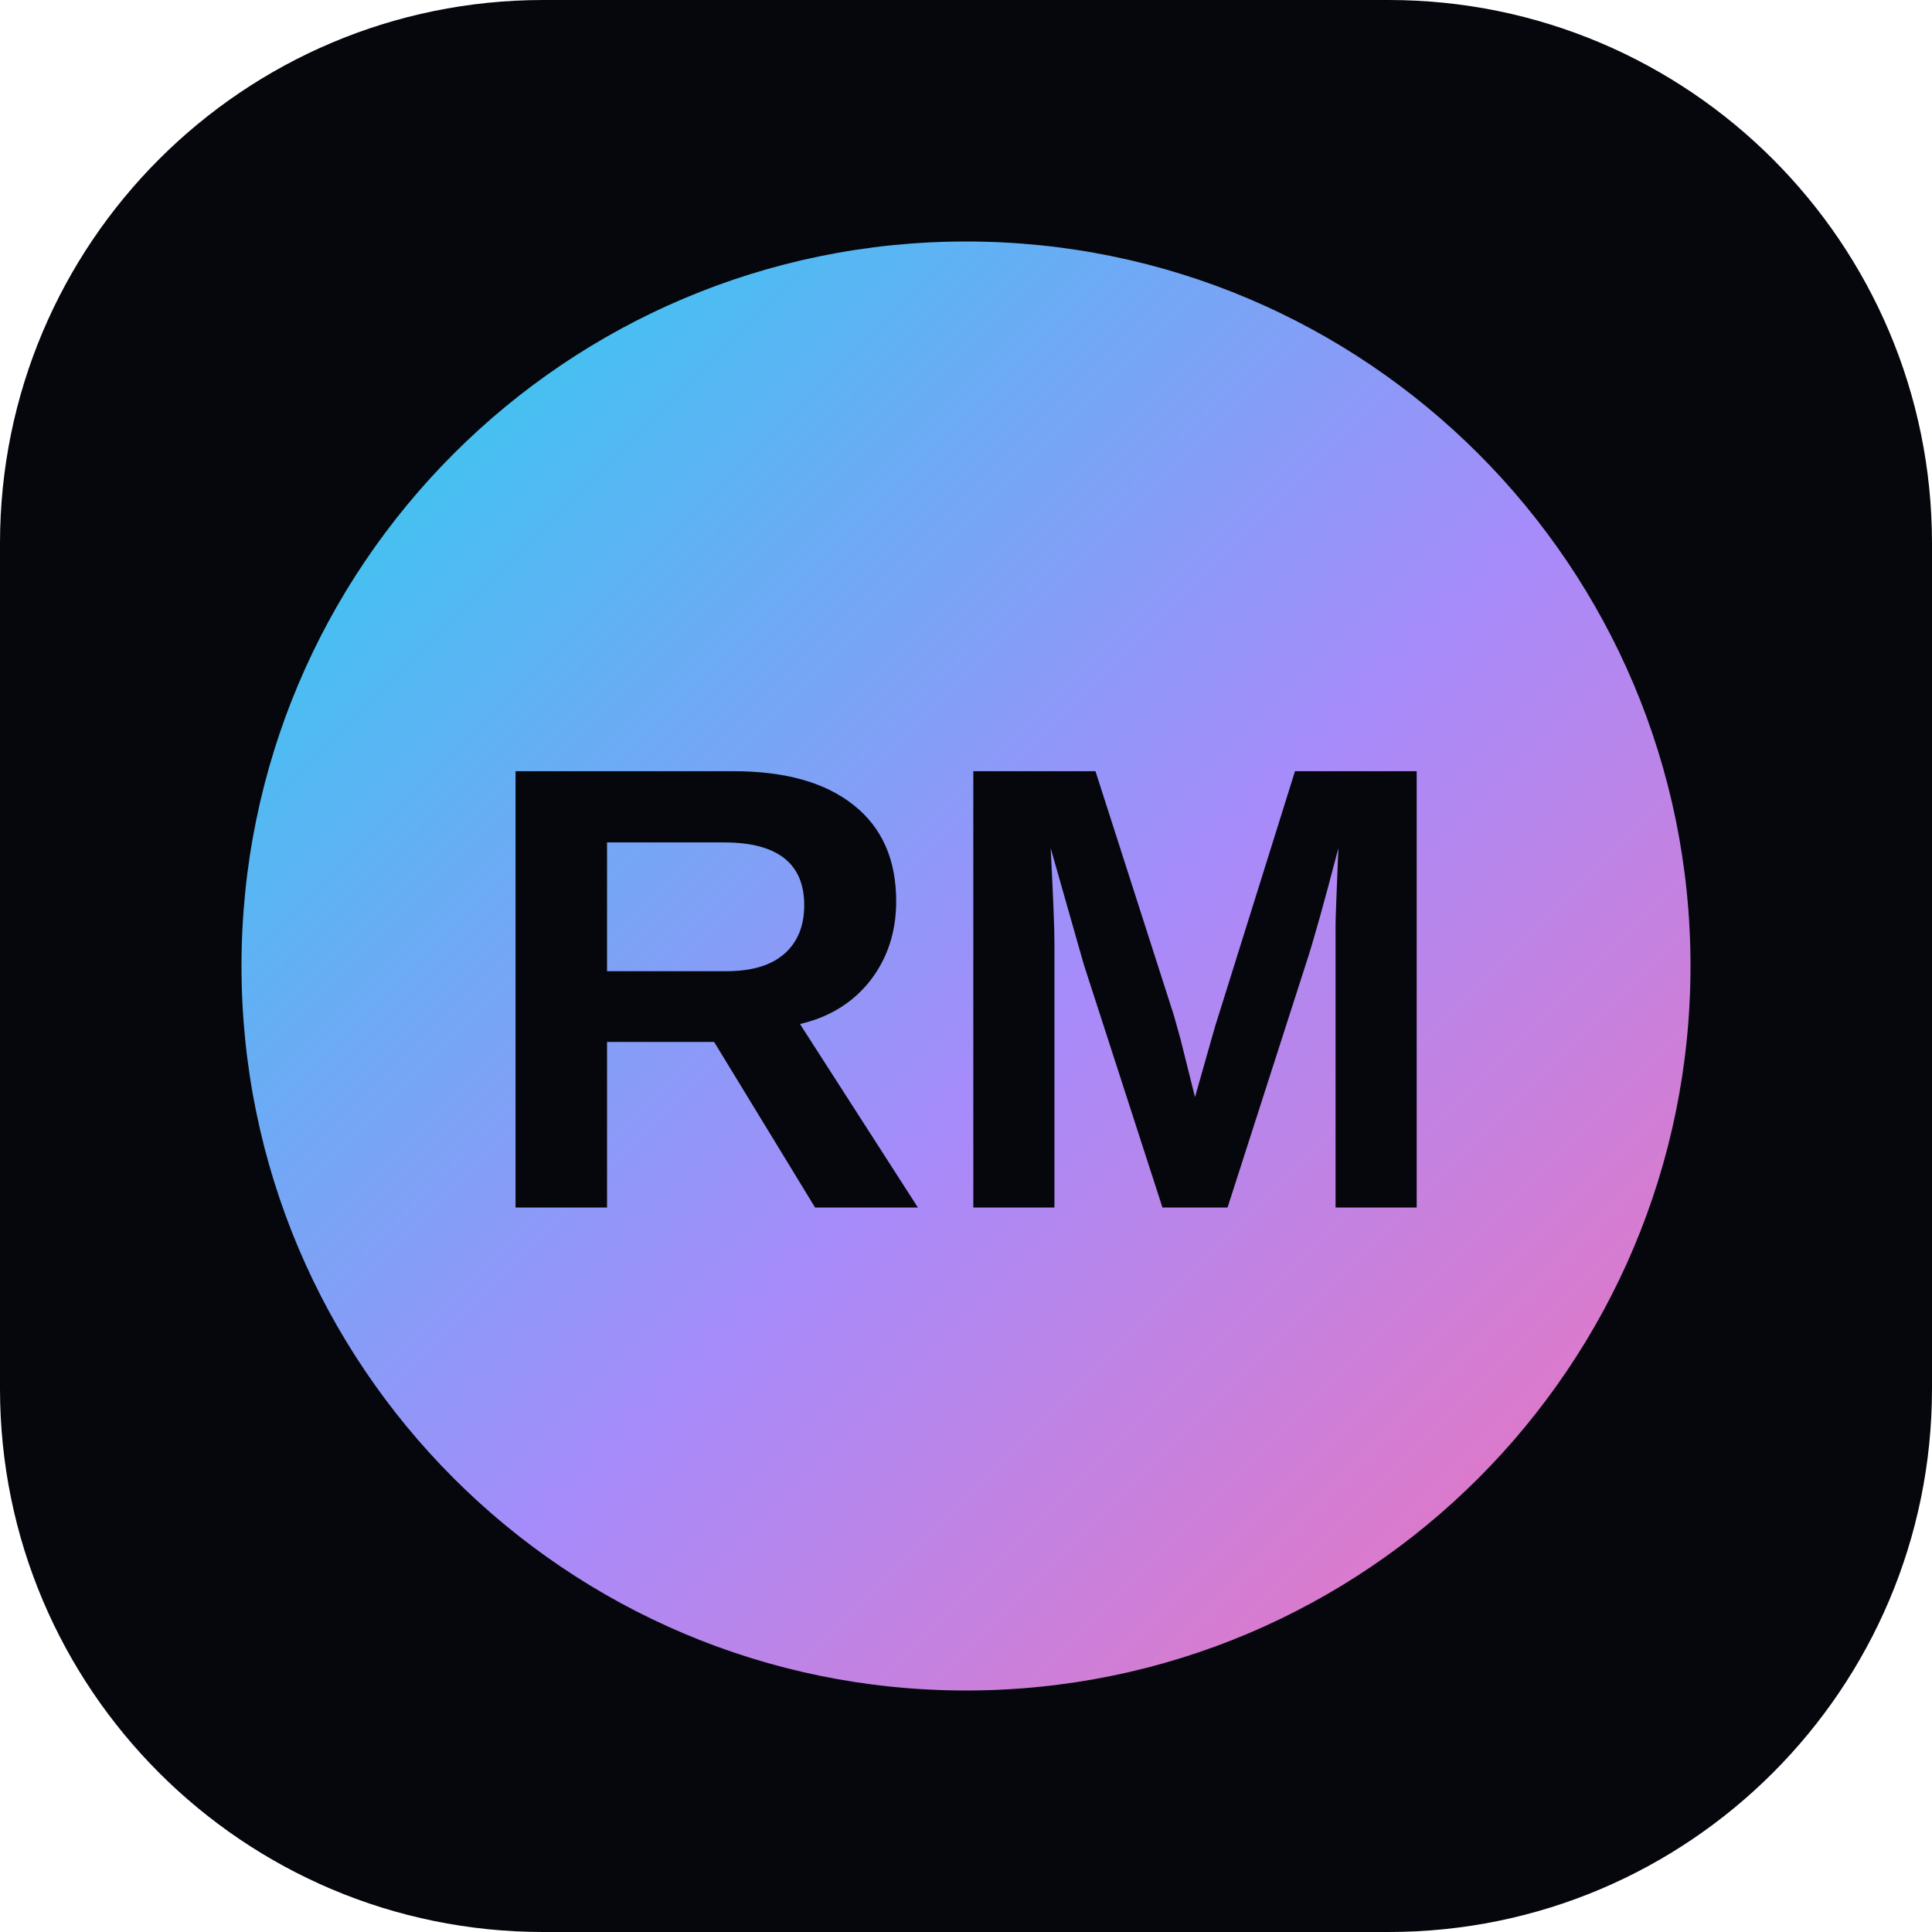
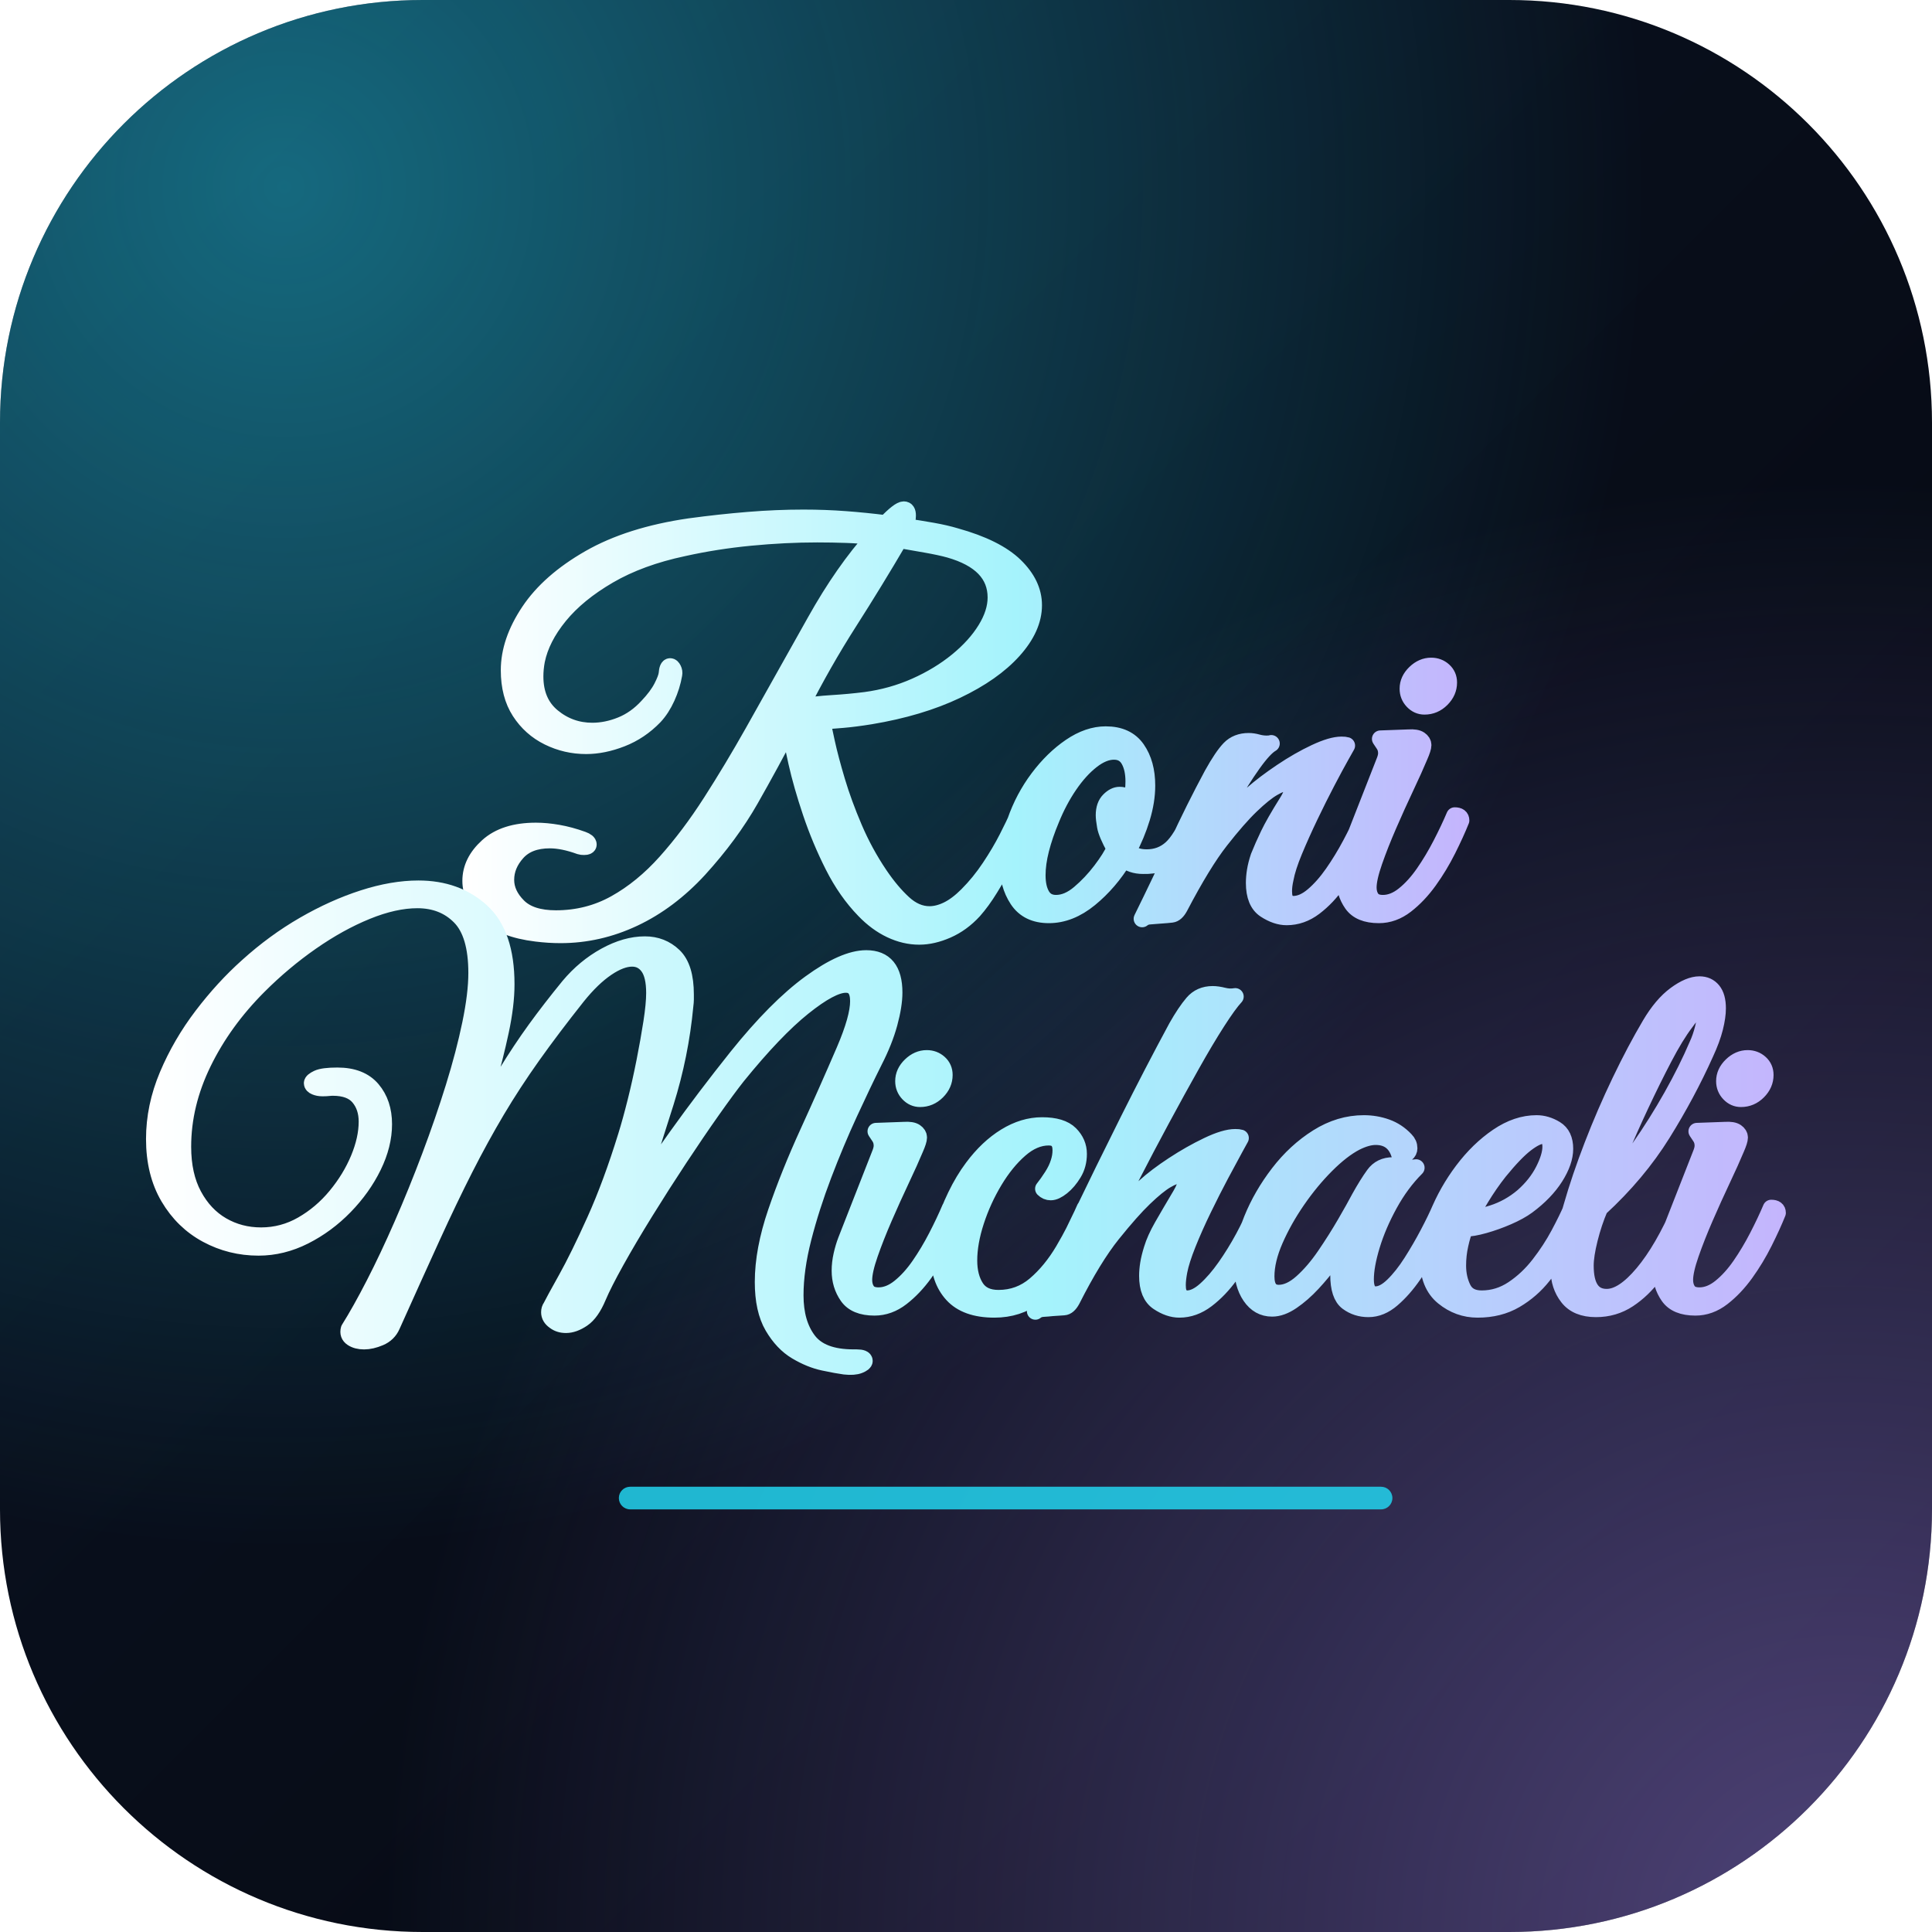
- <svg xmlns="http://www.w3.org/2000/svg" viewBox="0 0 64 64">
+ <svg xmlns="http://www.w3.org/2000/svg" viewBox="0 0 512 512">
  <defs>
-     <linearGradient id="g" x1="0" y1="0" x2="1" y2="1">
-       <stop offset="0" stop-color="#22d3ee" />
-       <stop offset=".55" stop-color="#a78bfa" />
-       <stop offset="1" stop-color="#f472b6" />
+     <linearGradient id="bg" x1="0" y1="0" x2="1" y2="1">
+       <stop offset="0" stop-color="#0b1426" />
+       <stop offset="1" stop-color="#05070d" />
+     </linearGradient>
+     <radialGradient id="glowA" cx="0.15" cy="0.1" r="0.7">
+       <stop offset="0" stop-color="#22d3ee" stop-opacity=".45" />
+       <stop offset="1" stop-color="#22d3ee" stop-opacity="0" />
+     </radialGradient>
+     <radialGradient id="glowB" cx="0.95" cy="1" r="0.75">
+       <stop offset="0" stop-color="#a78bfa" stop-opacity=".45" />
+       <stop offset="1" stop-color="#a78bfa" stop-opacity="0" />
+     </radialGradient>
+     <linearGradient id="ink" x1="0" y1="0" x2="1" y2="0">
+       <stop offset="0" stop-color="#ffffff" />
+       <stop offset=".55" stop-color="#a5f3fc" />
+       <stop offset="1" stop-color="#c4b5fd" />
    </linearGradient>
  </defs>
-   <rect width="64" height="64" rx="18" fill="#05070d" />
-   <circle cx="32" cy="32" r="24" fill="url(#g)" />
-   <text x="32" y="40" text-anchor="middle" font-family="Arial, Helvetica, sans-serif" font-size="21" font-weight="700" fill="#05070d">RM</text>
+   <rect width="512" height="512" rx="112" fill="url(#bg)" />
+   <rect width="512" height="512" rx="112" fill="url(#glowA)" />
+   <rect width="512" height="512" rx="112" fill="url(#glowB)" />
+   <g fill="url(#ink)" stroke="url(#ink)" stroke-width="33.1" stroke-linejoin="round">
+     <path transform="translate(122.2 242.4) scale(0.1358)" d="M894 42Q866 42 838.5 29.0Q811 16 787 -9Q752 -45 726.5 -95.5Q701 -146 683.0 -199.5Q665 -253 655.0 -297.5Q645 -342 641 -366Q604 -295 564.5 -225.5Q525 -156 464 -89Q406 -26 337.0 6.5Q268 39 194 39Q171 39 147 36Q81 28 50.0 -2.0Q19 -32 19 -66Q19 -103 52.0 -133.0Q85 -163 146 -163Q166 -163 189.0 -159.0Q212 -155 237 -146Q248 -142 248 -137Q248 -133 240 -133Q235 -133 232 -134Q199 -146 173 -146Q131 -146 109.0 -121.5Q87 -97 87 -68Q87 -40 111.0 -16.0Q135 8 185 8Q248 8 301.0 -21.5Q354 -51 400.0 -102.5Q446 -154 488.0 -219.5Q530 -285 570 -356Q637 -475 691.5 -572.5Q746 -670 807 -738Q780 -741 752.0 -742.0Q724 -743 695 -743Q632 -743 564.5 -736.5Q497 -730 434 -716Q349 -698 288.0 -662.5Q227 -627 191.5 -583.5Q156 -540 147 -496Q144 -480 144 -465Q144 -414 178.0 -386.0Q212 -358 256 -358Q284 -358 312.5 -369.5Q341 -381 364 -406Q383 -426 392.0 -443.5Q401 -461 402 -470Q403 -484 408 -484Q411 -484 413.5 -479.0Q416 -474 415 -469Q411 -446 401.0 -424.0Q391 -402 377 -387Q349 -358 313.0 -344.0Q277 -330 244 -330Q205 -330 170.5 -347.0Q136 -364 115.0 -396.5Q94 -429 94 -477Q94 -533 133.0 -591.5Q172 -650 250.5 -695.0Q329 -740 446 -757Q505 -765 560.5 -769.5Q616 -774 668 -774Q710 -774 750.0 -771.0Q790 -768 829 -763Q855 -790 864 -790Q871 -790 871 -779Q871 -775 870.0 -769.0Q869 -763 867 -757Q894 -753 919.5 -748.5Q945 -744 965 -738Q1044 -716 1080.5 -680.5Q1117 -645 1117 -604Q1117 -560 1077.5 -516.0Q1038 -472 966.5 -438.0Q895 -404 799 -388Q768 -383 744.5 -381.0Q721 -379 704 -378Q706 -368 713.0 -336.0Q720 -304 733.0 -260.5Q746 -217 766.5 -169.0Q787 -121 816 -78Q839 -44 863.0 -22.0Q887 0 914 0Q931 0 949.5 -9.0Q968 -18 988 -38Q1012 -62 1032.0 -92.0Q1052 -122 1066.0 -149.5Q1080 -177 1087 -193Q1093 -193 1096.0 -192.0Q1099 -191 1099 -184Q1095 -174 1085.0 -152.5Q1075 -131 1061.5 -104.5Q1048 -78 1032.0 -52.0Q1016 -26 1000 -8Q977 17 948.5 29.5Q920 42 894 42ZM662 -405Q691 -410 724.0 -412.0Q757 -414 789 -418Q841 -425 887.0 -445.5Q933 -466 968.5 -495.0Q1004 -524 1024.0 -556.5Q1044 -589 1044 -619Q1044 -687 953 -713Q935 -718 906.5 -723.0Q878 -728 855 -732Q807 -650 756.5 -571.0Q706 -492 662 -405ZM1147 0Q1106 0 1086.5 -29.5Q1067 -59 1067 -101Q1067 -140 1082 -182Q1098 -228 1126.5 -266.0Q1155 -304 1189.5 -327.5Q1224 -351 1258 -351Q1299 -351 1318.5 -323.0Q1338 -295 1338 -252Q1338 -222 1328.0 -189.0Q1318 -156 1301 -124Q1314 -111 1338 -111Q1366 -111 1386.0 -129.0Q1406 -147 1425 -193Q1437 -193 1437 -184Q1418 -138 1393.5 -116.5Q1369 -95 1331 -96Q1308 -96 1293 -109Q1265 -63 1226.5 -31.5Q1188 0 1147 0ZM1161 -22Q1184 -22 1207.0 -41.5Q1230 -61 1249.0 -86.0Q1268 -111 1276 -129Q1260 -158 1257.5 -172.5Q1255 -187 1255 -194Q1255 -213 1265.0 -223.0Q1275 -233 1285 -233Q1299 -233 1309 -221Q1311 -232 1312.0 -241.5Q1313 -251 1313 -260Q1313 -286 1303.5 -302.5Q1294 -319 1274 -319Q1253 -319 1230.0 -301.0Q1207 -283 1186.5 -253.0Q1166 -223 1151 -186Q1138 -155 1131.0 -127.5Q1124 -100 1124 -77Q1124 -52 1133.0 -37.0Q1142 -22 1161 -22ZM1329 8Q1365 -65 1398.0 -136.5Q1431 -208 1466 -273Q1486 -309 1500.0 -323.5Q1514 -338 1537 -338Q1545 -338 1554.0 -335.5Q1563 -333 1572 -333Q1578 -333 1581 -334Q1567 -326 1544.5 -294.5Q1522 -263 1499.0 -222.0Q1476 -181 1458 -145Q1477 -168 1498.0 -191.0Q1519 -214 1544 -235Q1568 -256 1601.5 -278.5Q1635 -301 1667.0 -316.0Q1699 -331 1718 -331Q1725 -331 1728 -330Q1728 -330 1717.0 -310.5Q1706 -291 1689.5 -259.5Q1673 -228 1656.0 -192.5Q1639 -157 1625.5 -124.5Q1612 -92 1608 -70Q1605 -57 1605 -46Q1605 -30 1611.0 -25.0Q1617 -20 1624 -20Q1643 -20 1663.0 -37.0Q1683 -54 1701.5 -80.5Q1720 -107 1736.0 -137.0Q1752 -167 1763 -193Q1775 -193 1775 -184Q1764 -157 1747.5 -124.5Q1731 -92 1710.5 -63.0Q1690 -34 1665.0 -15.0Q1640 4 1611 4Q1591 4 1569.5 -10.0Q1548 -24 1548 -62Q1548 -73 1550.0 -85.5Q1552 -98 1557 -113Q1565 -133 1576.0 -156.0Q1587 -179 1612 -219Q1619 -230 1620.5 -236.0Q1622 -242 1622 -246Q1622 -258 1611 -258Q1602 -258 1584.5 -248.0Q1567 -238 1541 -213Q1516 -189 1481.5 -145.0Q1447 -101 1402 -15Q1395 -2 1386.5 -1.0Q1378 0 1363 1Q1353 2 1344.0 2.5Q1335 3 1329 8ZM1791 0Q1754 0 1739.0 -21.5Q1724 -43 1724 -71Q1724 -86 1727.5 -101.5Q1731 -117 1736 -130L1803 -301Q1806 -309 1806 -315Q1806 -325 1801.0 -332.5Q1796 -340 1794 -343L1849 -345Q1864 -346 1870.5 -341.5Q1877 -337 1877 -331Q1877 -325 1870 -309Q1860 -285 1843.0 -249.0Q1826 -213 1809.5 -175.0Q1793 -137 1781.5 -104.0Q1770 -71 1770 -53Q1770 -40 1776.5 -31.0Q1783 -22 1799 -22Q1820 -22 1840.5 -38.5Q1861 -55 1879.0 -81.0Q1897 -107 1912.5 -137.0Q1928 -167 1939 -193Q1951 -193 1951 -184Q1941 -159 1925.0 -127.0Q1909 -95 1888.5 -66.5Q1868 -38 1843.5 -19.0Q1819 0 1791 0ZM1880 -407Q1867 -407 1857.5 -417.0Q1848 -427 1848 -441Q1848 -458 1862.0 -471.5Q1876 -485 1893 -485Q1907 -485 1917.0 -476.0Q1927 -467 1927 -453Q1927 -435 1913.0 -421.0Q1899 -407 1880 -407Z" />
+     <path transform="translate(38.5 346.4) scale(0.1358)" d="M1365 115Q1350 113 1324.0 107.5Q1298 102 1271.0 86.0Q1244 70 1225.0 37.5Q1206 5 1206 -49Q1206 -111 1231.5 -185.5Q1257 -260 1294.0 -341.0Q1331 -422 1365 -501Q1392 -564 1392 -597Q1392 -630 1367 -630Q1339 -630 1283.5 -585.5Q1228 -541 1155 -451Q1136 -427 1106.0 -384.5Q1076 -342 1042.0 -290.5Q1008 -239 975.5 -186.5Q943 -134 918.5 -90.0Q894 -46 883 -20Q870 11 853.0 22.5Q836 34 821 34Q808 34 799 27Q789 20 789 10Q789 4 792 0Q798 -12 822.0 -55.0Q846 -98 878.0 -169.0Q910 -240 939 -334Q948 -363 957.5 -401.0Q967 -439 975.0 -479.5Q983 -520 988.5 -555.5Q994 -591 994 -613Q994 -648 982.0 -664.5Q970 -681 950 -681Q928 -681 900.0 -662.0Q872 -643 843 -607Q793 -544 755.0 -490.5Q717 -437 685.5 -384.0Q654 -331 623.5 -271.0Q593 -211 559.0 -136.5Q525 -62 481 36Q474 52 457.5 59.0Q441 66 427 66Q413 66 404.0 60.0Q395 54 398 43Q420 8 447.0 -44.5Q474 -97 502.0 -161.0Q530 -225 556.0 -294.0Q582 -363 602.5 -429.0Q623 -495 635.0 -553.0Q647 -611 647 -652Q647 -729 614.5 -762.0Q582 -795 531 -795Q486 -795 432.0 -773.0Q378 -751 323.5 -713.0Q269 -675 221 -627Q152 -558 112.5 -477.0Q73 -396 73 -313Q73 -257 94.0 -218.0Q115 -179 149.5 -159.0Q184 -139 226 -139Q269 -139 306.5 -160.5Q344 -182 372.5 -216.5Q401 -251 417.0 -289.5Q433 -328 433 -362Q433 -391 417.0 -410.0Q401 -429 366 -429Q362 -429 357.5 -428.5Q353 -428 348 -428H345Q338 -428 332.0 -430.5Q326 -433 326 -437Q326 -441 336.5 -446.0Q347 -451 375 -451Q420 -451 442.5 -424.5Q465 -398 465 -357Q465 -317 444.5 -275.0Q424 -233 389.0 -197.0Q354 -161 310.5 -139.0Q267 -117 221 -117Q167 -117 120.5 -142.0Q74 -167 46.0 -214.5Q18 -262 18 -328Q18 -391 44.0 -452.5Q70 -514 111.5 -568.5Q153 -623 200 -665Q252 -712 310.0 -745.5Q368 -779 425.5 -797.5Q483 -816 533 -816Q607 -816 655.5 -772.0Q704 -728 704 -630Q704 -590 693.0 -538.5Q682 -487 667.0 -435.5Q652 -384 638 -344H640Q676 -409 704.5 -455.5Q733 -502 762.0 -542.0Q791 -582 827 -626Q858 -663 898.0 -685.0Q938 -707 975 -707Q1008 -707 1031.0 -685.0Q1054 -663 1054 -610Q1054 -604 1054.0 -600.0Q1054 -596 1053 -588Q1044 -492 1015.0 -399.5Q986 -307 955 -213Q986 -261 1039.0 -335.0Q1092 -409 1155 -488Q1232 -584 1298.0 -632.0Q1364 -680 1407 -680Q1461 -680 1461 -614Q1461 -589 1451.5 -554.0Q1442 -519 1422 -480Q1400 -436 1373.5 -378.5Q1347 -321 1323.0 -258.0Q1299 -195 1283.5 -134.5Q1268 -74 1268 -23Q1268 32 1293.5 65.5Q1319 99 1382 99H1388Q1403 99 1403 105Q1403 109 1393.0 113.0Q1383 117 1365 115ZM1423 0Q1386 0 1371.0 -21.5Q1356 -43 1356 -71Q1356 -86 1359.5 -101.5Q1363 -117 1368 -130L1435 -301Q1438 -309 1438 -315Q1438 -325 1433.0 -332.5Q1428 -340 1426 -343L1481 -345Q1496 -346 1502.5 -341.5Q1509 -337 1509 -331Q1509 -325 1502 -309Q1492 -285 1475.0 -249.0Q1458 -213 1441.5 -175.0Q1425 -137 1413.5 -104.0Q1402 -71 1402 -53Q1402 -40 1408.5 -31.0Q1415 -22 1431 -22Q1452 -22 1472.5 -38.5Q1493 -55 1511.0 -81.0Q1529 -107 1544.5 -137.0Q1560 -167 1571 -193Q1583 -193 1583 -184Q1573 -159 1557.0 -127.0Q1541 -95 1520.5 -66.5Q1500 -38 1475.5 -19.0Q1451 0 1423 0ZM1512 -407Q1499 -407 1489.5 -417.0Q1480 -427 1480 -441Q1480 -458 1494.0 -471.5Q1508 -485 1525 -485Q1539 -485 1549.0 -476.0Q1559 -467 1559 -453Q1559 -435 1545.0 -421.0Q1531 -407 1512 -407ZM1657 4Q1602 4 1575.5 -25.0Q1549 -54 1549 -103Q1549 -126 1558.0 -156.0Q1567 -186 1582.0 -217.0Q1597 -248 1615 -272Q1644 -311 1679.0 -332.5Q1714 -354 1750 -354Q1788 -354 1804.5 -337.5Q1821 -321 1821 -299Q1821 -278 1811.0 -261.5Q1801 -245 1788.5 -235.0Q1776 -225 1767 -225Q1759 -225 1753 -231Q1761 -241 1770.0 -255.0Q1779 -269 1783 -282Q1787 -294 1787 -306Q1787 -332 1763 -332Q1734 -332 1706.5 -308.0Q1679 -284 1656.5 -246.5Q1634 -209 1620.5 -167.5Q1607 -126 1607 -91Q1607 -59 1620.5 -38.0Q1634 -17 1665 -17Q1706 -17 1737.0 -43.5Q1768 -70 1792.0 -110.5Q1816 -151 1834 -193Q1838 -193 1842.0 -191.5Q1846 -190 1846 -184Q1826 -134 1799.0 -91.0Q1772 -48 1737.5 -22.0Q1703 4 1657 4ZM1737 8Q1779 -78 1824.5 -172.5Q1870 -267 1918.0 -363.0Q1966 -459 2013 -546Q2030 -576 2044.5 -593.0Q2059 -610 2083 -610Q2092 -610 2104.0 -607.0Q2116 -604 2127 -606Q2114 -592 2091.5 -557.0Q2069 -522 2041.5 -473.0Q2014 -424 1983.5 -367.5Q1953 -311 1923.5 -253.5Q1894 -196 1869 -146Q1889 -172 1910.0 -195.0Q1931 -218 1951 -235Q1973 -255 2006.5 -277.0Q2040 -299 2073.5 -315.0Q2107 -331 2127 -331Q2134 -331 2137 -330Q2137 -330 2126.0 -310.0Q2115 -290 2098.5 -259.0Q2082 -228 2064.5 -192.0Q2047 -156 2034.0 -123.5Q2021 -91 2017 -70Q2014 -54 2014 -43Q2014 -27 2020.0 -21.5Q2026 -16 2033 -16Q2050 -16 2069.5 -33.5Q2089 -51 2108.0 -78.0Q2127 -105 2143.5 -135.5Q2160 -166 2170 -193Q2182 -193 2182 -184Q2171 -157 2154.5 -124.5Q2138 -92 2117.0 -63.0Q2096 -34 2071.0 -15.0Q2046 4 2018 4Q1998 4 1977.0 -10.0Q1956 -24 1956 -61Q1956 -72 1958.0 -84.5Q1960 -97 1965 -113Q1971 -133 1985.0 -157.5Q1999 -182 2021 -219Q2031 -236 2031 -246Q2031 -258 2019 -258Q2009 -258 1992.0 -248.0Q1975 -238 1949 -213Q1924 -189 1887.0 -143.0Q1850 -97 1808 -14Q1801 -1 1792.5 -0.5Q1784 0 1770 1Q1761 2 1752.0 2.5Q1743 3 1737 8ZM2387 3Q2364 3 2346.5 -10.0Q2329 -23 2329 -63Q2329 -80 2331.5 -95.0Q2334 -110 2338 -127Q2329 -112 2313.0 -90.0Q2297 -68 2277.5 -47.0Q2258 -26 2237.5 -12.0Q2217 2 2199 2Q2173 2 2157.0 -21.5Q2141 -45 2141 -83Q2141 -124 2160.0 -171.0Q2179 -218 2212.0 -261.0Q2245 -304 2288.0 -331.0Q2331 -358 2378 -358Q2401 -358 2422.0 -350.5Q2443 -343 2459 -326Q2466 -319 2466 -310Q2466 -304 2461.0 -300.0Q2456 -296 2448 -298Q2437 -333 2401 -333Q2384 -333 2362 -322Q2335 -308 2304.5 -277.5Q2274 -247 2247.5 -208.5Q2221 -170 2204.0 -131.0Q2187 -92 2187 -60Q2187 -27 2212 -27Q2234 -27 2257.5 -48.0Q2281 -69 2302.5 -100.5Q2324 -132 2342.0 -163.0Q2360 -194 2370 -213Q2385 -240 2398.0 -258.0Q2411 -276 2435 -276Q2446 -276 2457.0 -273.0Q2468 -270 2480 -272Q2450 -242 2427.5 -201.0Q2405 -160 2393.0 -120.5Q2381 -81 2381 -54Q2381 -24 2401 -24Q2417 -24 2435.5 -42.0Q2454 -60 2471.5 -87.5Q2489 -115 2504.0 -143.5Q2519 -172 2528 -193Q2533 -193 2536.5 -192.0Q2540 -191 2540 -184Q2539 -180 2536.5 -175.5Q2534 -171 2529 -160Q2521 -144 2507.0 -117.0Q2493 -90 2474.0 -62.5Q2455 -35 2433.0 -16.0Q2411 3 2387 3ZM2600 4Q2563 4 2533.5 -20.0Q2504 -44 2504 -93Q2504 -134 2522.5 -180.0Q2541 -226 2571.5 -266.5Q2602 -307 2639.5 -332.5Q2677 -358 2715 -358Q2734 -358 2752.0 -347.0Q2770 -336 2770 -309Q2770 -284 2751.0 -254.0Q2732 -224 2697 -198Q2682 -187 2659.0 -177.0Q2636 -167 2613.0 -160.5Q2590 -154 2575 -154Q2570 -142 2565.5 -122.0Q2561 -102 2561 -81Q2561 -56 2571.0 -36.0Q2581 -16 2608 -16Q2641 -16 2669.5 -35.0Q2698 -54 2720.5 -83.0Q2743 -112 2759.0 -142.0Q2775 -172 2784 -193Q2796 -193 2796 -184Q2783 -156 2766.5 -123.0Q2750 -90 2727.5 -61.5Q2705 -33 2673.5 -14.5Q2642 4 2600 4ZM2582 -172Q2596 -172 2629.0 -182.5Q2662 -193 2689 -216Q2715 -239 2729.0 -266.5Q2743 -294 2743 -313Q2743 -335 2727 -335Q2715 -335 2694.0 -319.0Q2673 -303 2642 -265Q2623 -241 2606.0 -213.0Q2589 -185 2582 -172ZM2831 3Q2794 3 2776.5 -19.5Q2759 -42 2759 -73Q2759 -105 2768.0 -139.0Q2777 -173 2784 -196Q2800 -252 2824.5 -315.5Q2849 -379 2878.5 -440.5Q2908 -502 2937 -551Q2960 -590 2986.5 -609.5Q3013 -629 3033 -629Q3049 -629 3058.5 -617.5Q3068 -606 3068 -583Q3068 -567 3062.5 -545.0Q3057 -523 3044 -495Q3009 -417 2960.5 -339.0Q2912 -261 2838 -193Q2826 -165 2818.0 -133.0Q2810 -101 2810 -81Q2810 -19 2852 -19Q2884 -19 2923.0 -65.5Q2962 -112 2997 -193Q3001 -193 3005.0 -191.5Q3009 -190 3009 -184Q2998 -157 2981.5 -124.5Q2965 -92 2943.5 -63.0Q2922 -34 2894.0 -15.5Q2866 3 2831 3ZM2846 -225Q2882 -262 2916.0 -310.5Q2950 -359 2979.5 -411.5Q3009 -464 3029 -511Q3036 -526 3040.5 -544.0Q3045 -562 3045 -574Q3045 -588 3038 -588Q3034 -588 3026.0 -580.5Q3018 -573 3005 -555Q2986 -530 2963.5 -487.0Q2941 -444 2918.0 -395.0Q2895 -346 2876.0 -300.5Q2857 -255 2846 -225ZM3025 0Q2988 0 2973.0 -21.5Q2958 -43 2958 -71Q2958 -86 2961.5 -101.5Q2965 -117 2970 -130L3037 -301Q3040 -309 3040 -315Q3040 -325 3035.0 -332.5Q3030 -340 3028 -343L3083 -345Q3098 -346 3104.5 -341.5Q3111 -337 3111 -331Q3111 -325 3104 -309Q3094 -285 3077.0 -249.0Q3060 -213 3043.5 -175.0Q3027 -137 3015.5 -104.0Q3004 -71 3004 -53Q3004 -40 3010.5 -31.0Q3017 -22 3033 -22Q3054 -22 3074.5 -38.5Q3095 -55 3113.0 -81.0Q3131 -107 3146.5 -137.0Q3162 -167 3173 -193Q3185 -193 3185 -184Q3175 -159 3159.0 -127.0Q3143 -95 3122.5 -66.5Q3102 -38 3077.5 -19.0Q3053 0 3025 0ZM3114 -407Q3101 -407 3091.5 -417.0Q3082 -427 3082 -441Q3082 -458 3096.0 -471.5Q3110 -485 3127 -485Q3141 -485 3151.0 -476.0Q3161 -467 3161 -453Q3161 -435 3147.0 -421.0Q3133 -407 3114 -407Z" />
+   </g>
+   <rect x="164" y="394" width="205" height="6" rx="3" fill="#22d3ee" opacity=".85" />
</svg>
